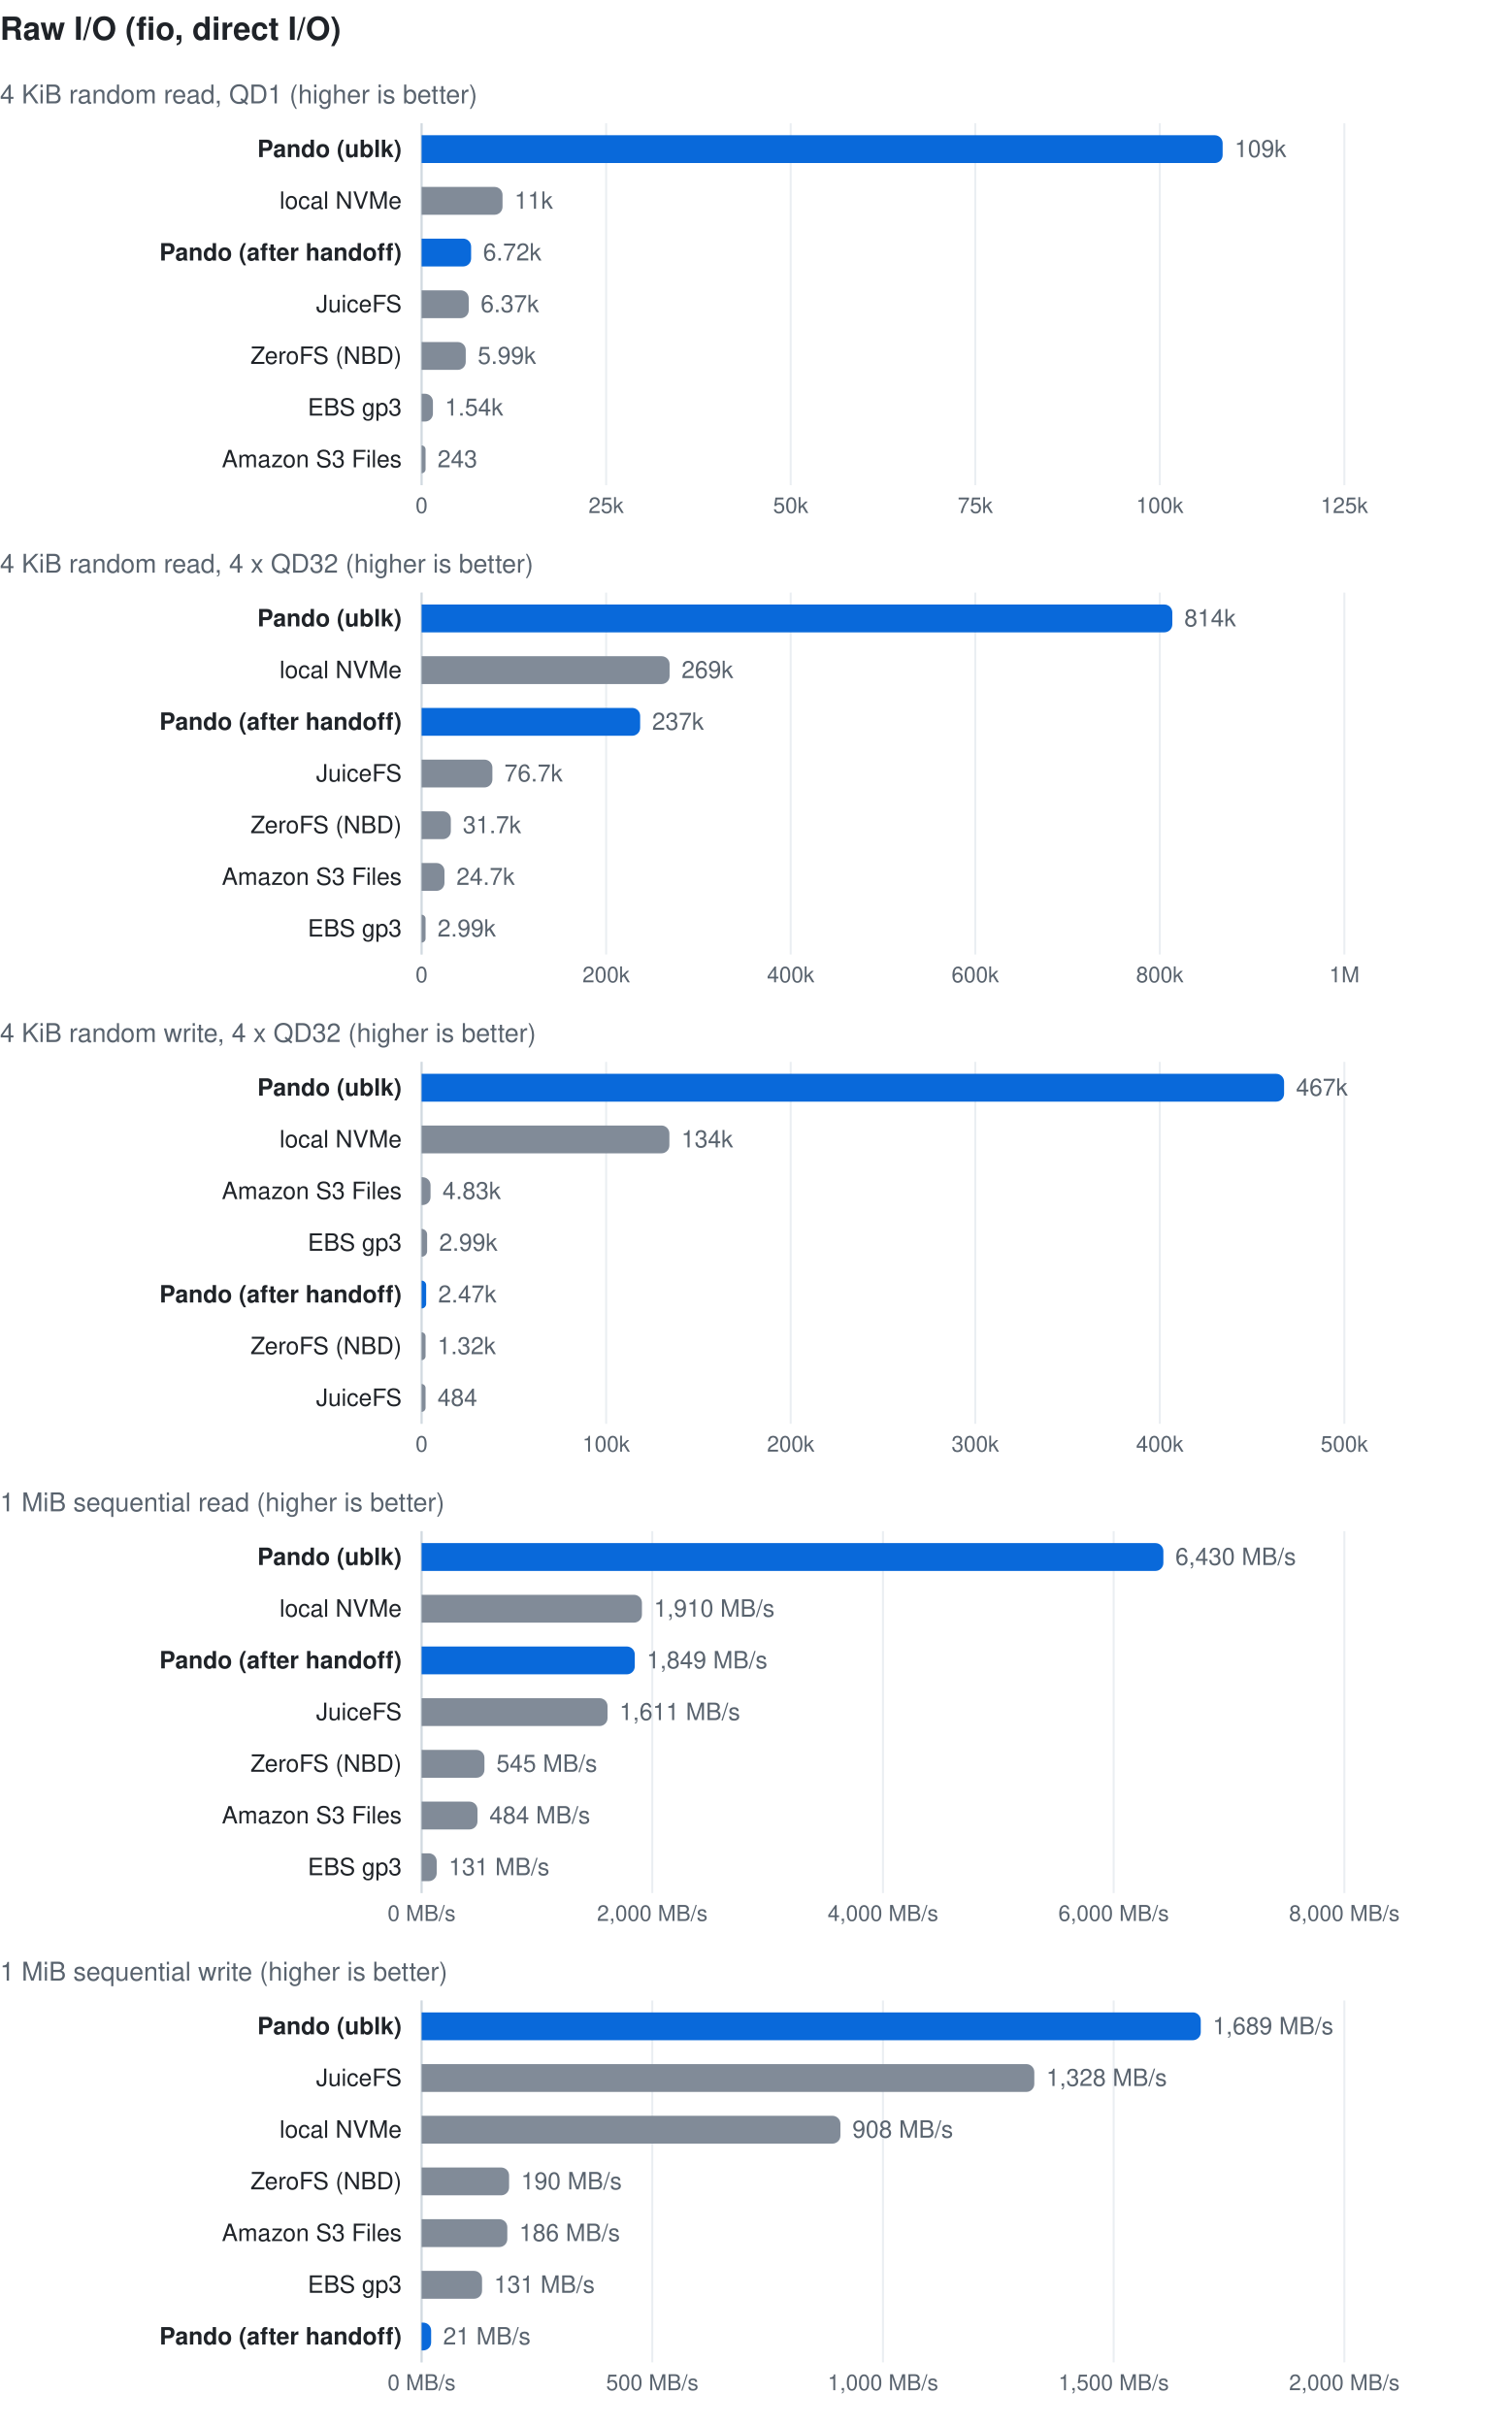
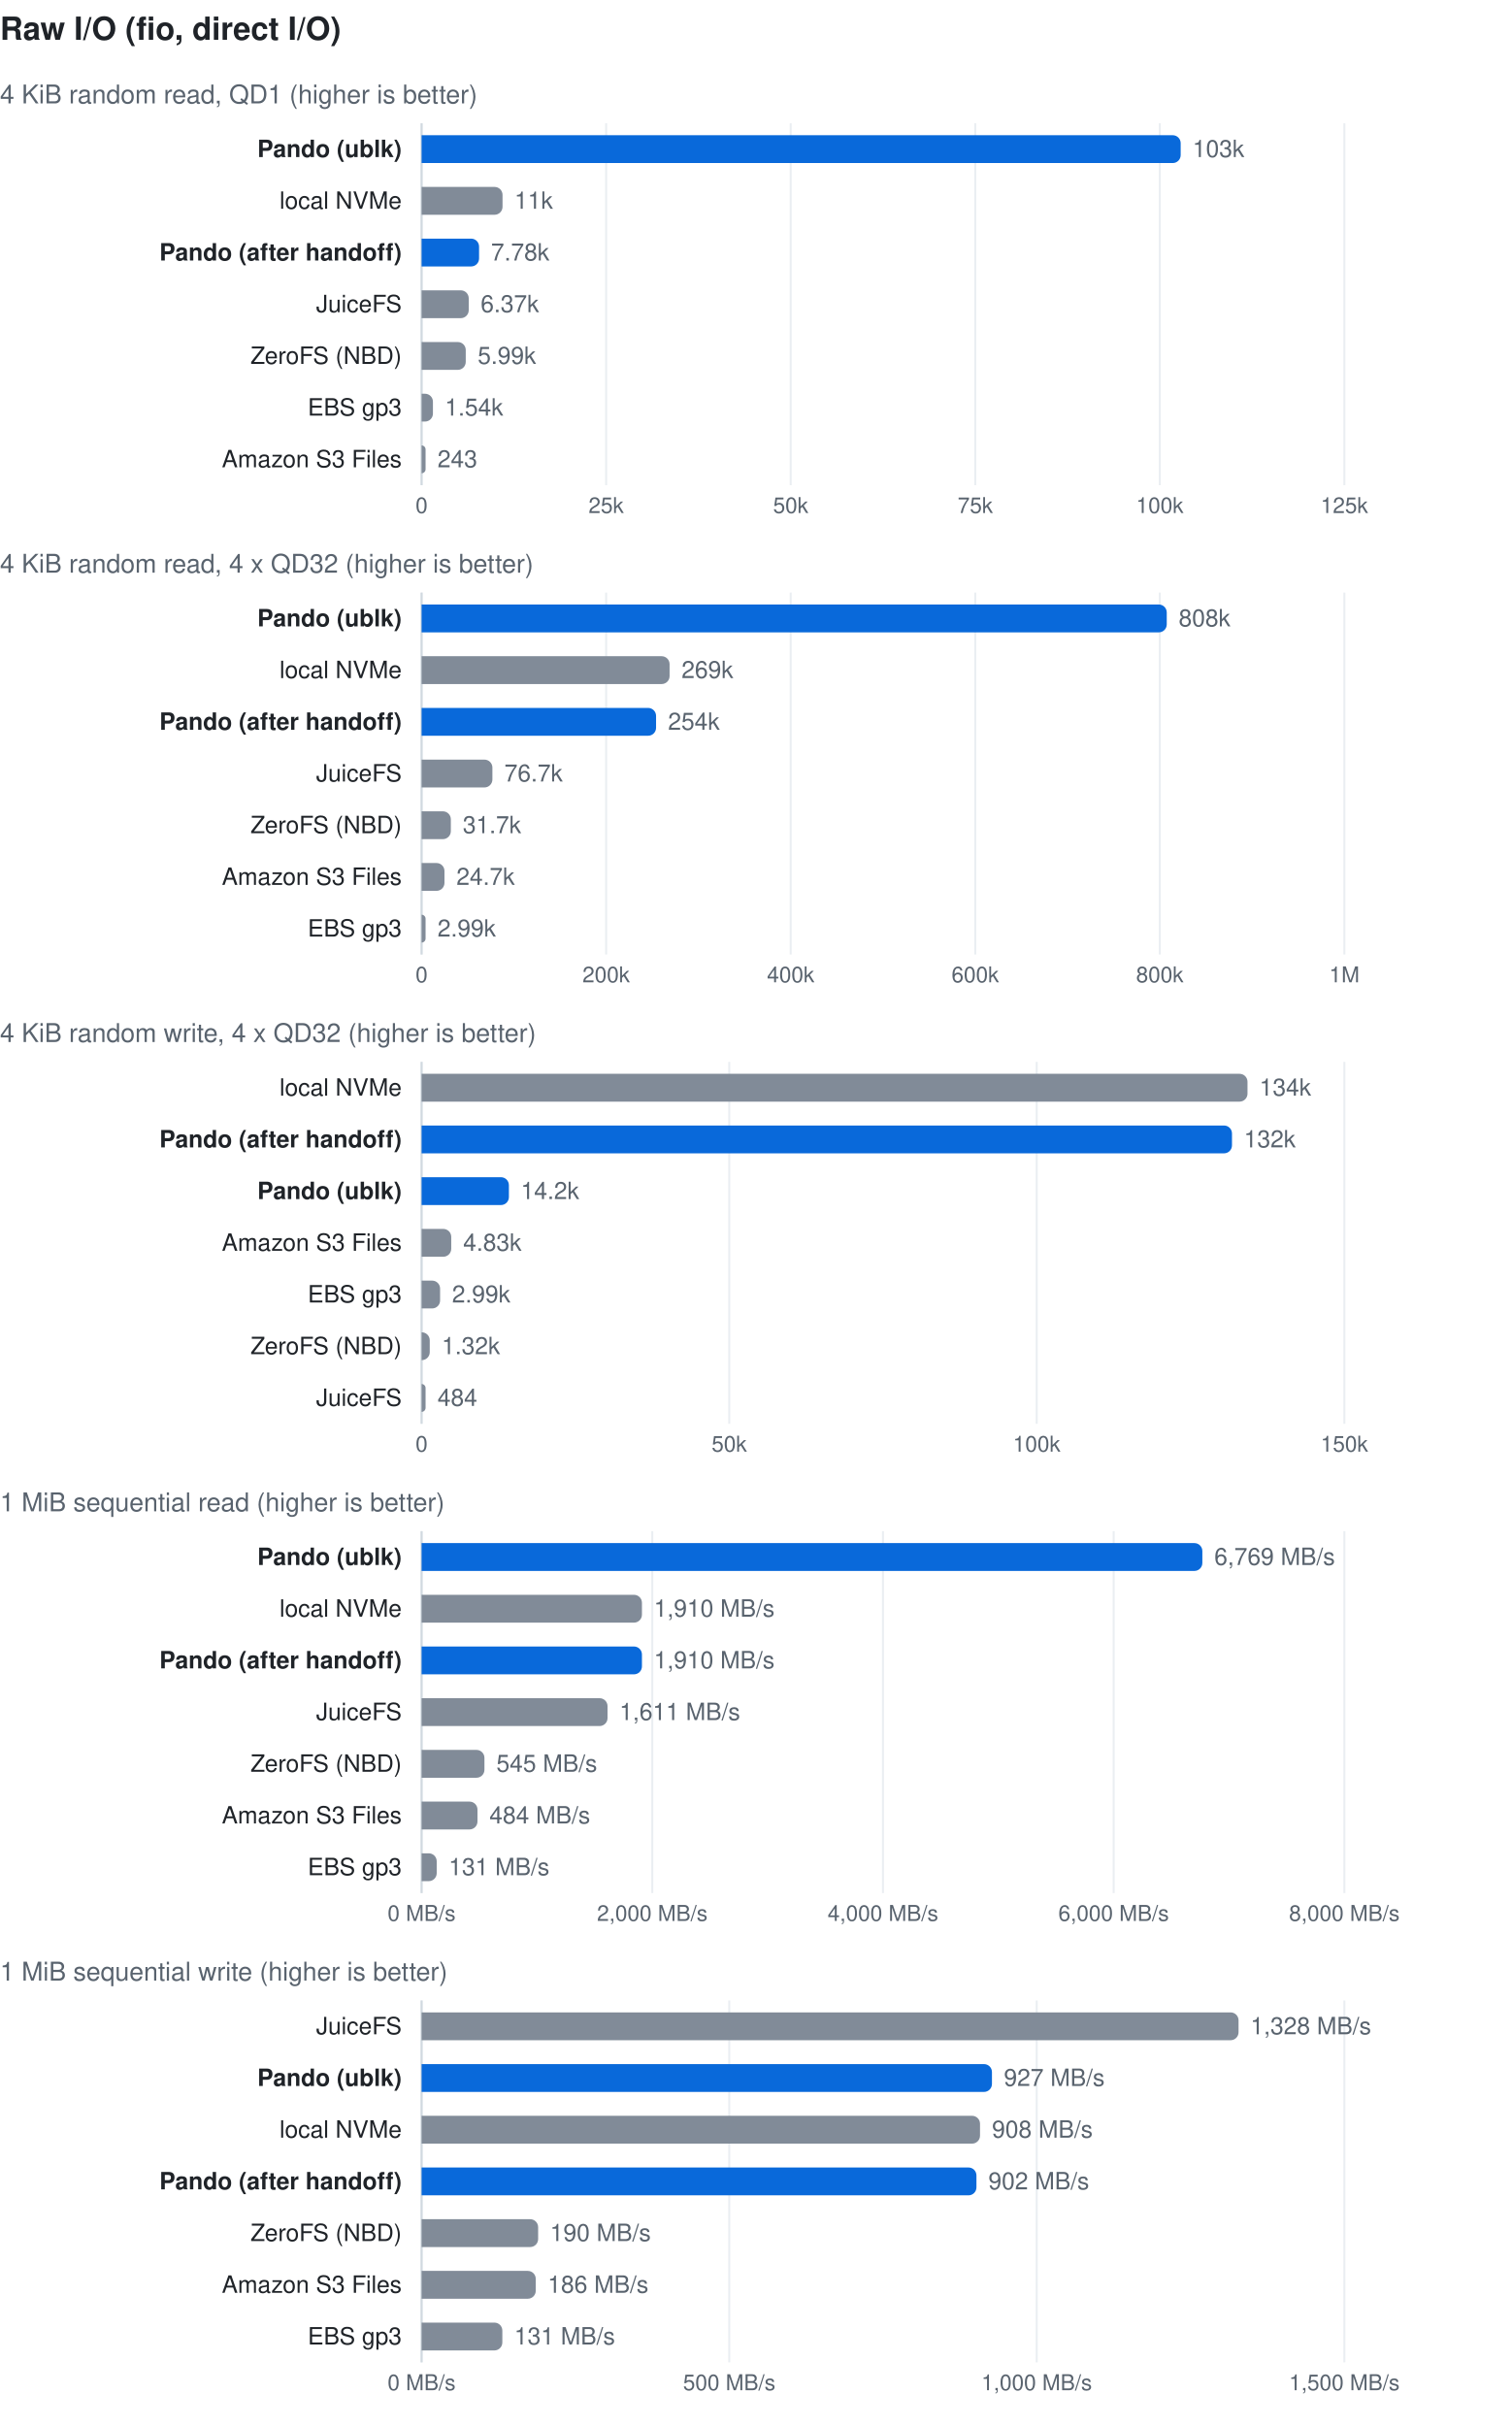
<svg xmlns="http://www.w3.org/2000/svg" width="760" height="1220" viewBox="0 0 760 1220" font-family="-apple-system, BlinkMacSystemFont, 'Segoe UI', Helvetica, Arial, sans-serif" role="img">
  <text x="0" y="20" font-size="16" font-weight="600" fill="#1f2328">Raw I/O (fio, direct I/O)</text>
  <text x="0" y="52" font-size="13" fill="#59636e">4 KiB random read, QD1 (higher is better)</text>
  <line x1="212.0" y1="62" x2="212.0" y2="244" stroke="#eaeef2" stroke-width="1" />
  <text x="212.0" y="258" font-size="11" fill="#59636e" text-anchor="middle">0</text>
  <line x1="304.8" y1="62" x2="304.8" y2="244" stroke="#eaeef2" stroke-width="1" />
  <text x="304.8" y="258" font-size="11" fill="#59636e" text-anchor="middle">25k</text>
  <line x1="397.6" y1="62" x2="397.6" y2="244" stroke="#eaeef2" stroke-width="1" />
  <text x="397.6" y="258" font-size="11" fill="#59636e" text-anchor="middle">50k</text>
  <line x1="490.4" y1="62" x2="490.4" y2="244" stroke="#eaeef2" stroke-width="1" />
  <text x="490.4" y="258" font-size="11" fill="#59636e" text-anchor="middle">75k</text>
  <line x1="583.2" y1="62" x2="583.2" y2="244" stroke="#eaeef2" stroke-width="1" />
  <text x="583.2" y="258" font-size="11" fill="#59636e" text-anchor="middle">100k</text>
  <line x1="676.0" y1="62" x2="676.0" y2="244" stroke="#eaeef2" stroke-width="1" />
  <text x="676.0" y="258" font-size="11" fill="#59636e" text-anchor="middle">125k</text>
  <line x1="212" y1="62" x2="212" y2="244" stroke="#d1d9e0" stroke-width="1" />
  <text x="202" y="79.0" font-size="12" fill="#1f2328" text-anchor="end" font-weight="600">Pando (ublk)</text>
-   <path d="M212,68.0 h398.8 a4,4 0 0 1 4,4 v6 a4,4 0 0 1 -4,4 h-398.8 z" fill="#0969da" />
-   <text x="620.8" y="79.0" font-size="12" fill="#59636e">109k</text>
+   <path d="M212,68.0 h377.7 a4,4 0 0 1 4,4 v6 a4,4 0 0 1 -4,4 h-377.7 z" fill="#0969da" />
+   <text x="599.7" y="79.0" font-size="12" fill="#59636e">103k</text>
  <text x="202" y="105.0" font-size="12" fill="#1f2328" text-anchor="end">local NVMe</text>
  <path d="M212,94.0 h36.7 a4,4 0 0 1 4,4 v6 a4,4 0 0 1 -4,4 h-36.7 z" fill="#818b98" />
  <text x="258.7" y="105.0" font-size="12" fill="#59636e">11k</text>
  <text x="202" y="131.0" font-size="12" fill="#1f2328" text-anchor="end" font-weight="600">Pando (after handoff)</text>
-   <path d="M212,120.0 h20.9 a4,4 0 0 1 4,4 v6 a4,4 0 0 1 -4,4 h-20.9 z" fill="#0969da" />
-   <text x="242.9" y="131.0" font-size="12" fill="#59636e">6.72k</text>
+   <path d="M212,120.0 h24.9 a4,4 0 0 1 4,4 v6 a4,4 0 0 1 -4,4 h-24.9 z" fill="#0969da" />
+   <text x="246.9" y="131.0" font-size="12" fill="#59636e">7.78k</text>
  <text x="202" y="157.0" font-size="12" fill="#1f2328" text-anchor="end">JuiceFS</text>
  <path d="M212,146.0 h19.7 a4,4 0 0 1 4,4 v6 a4,4 0 0 1 -4,4 h-19.7 z" fill="#818b98" />
  <text x="241.7" y="157.0" font-size="12" fill="#59636e">6.37k</text>
  <text x="202" y="183.0" font-size="12" fill="#1f2328" text-anchor="end">ZeroFS (NBD)</text>
  <path d="M212,172.0 h18.2 a4,4 0 0 1 4,4 v6 a4,4 0 0 1 -4,4 h-18.2 z" fill="#818b98" />
  <text x="240.2" y="183.0" font-size="12" fill="#59636e">5.99k</text>
  <text x="202" y="209.0" font-size="12" fill="#1f2328" text-anchor="end">EBS gp3</text>
  <path d="M212,198.0 h1.7 a4,4 0 0 1 4,4 v6 a4,4 0 0 1 -4,4 h-1.7 z" fill="#818b98" />
  <text x="223.7" y="209.0" font-size="12" fill="#59636e">1.54k</text>
  <text x="202" y="235.0" font-size="12" fill="#1f2328" text-anchor="end">Amazon S3 Files</text>
  <path d="M212,224.0 h0.0 a2,2 0 0 1 2,2 v10 a2,2 0 0 1 -2,2 h-0.0 z" fill="#818b98" />
  <text x="220.0" y="235.0" font-size="12" fill="#59636e">243</text>
  <text x="0" y="288" font-size="13" fill="#59636e">4 KiB random read, 4 x QD32 (higher is better)</text>
  <line x1="212.0" y1="298" x2="212.0" y2="480" stroke="#eaeef2" stroke-width="1" />
  <text x="212.0" y="494" font-size="11" fill="#59636e" text-anchor="middle">0</text>
  <line x1="304.8" y1="298" x2="304.8" y2="480" stroke="#eaeef2" stroke-width="1" />
  <text x="304.8" y="494" font-size="11" fill="#59636e" text-anchor="middle">200k</text>
  <line x1="397.6" y1="298" x2="397.6" y2="480" stroke="#eaeef2" stroke-width="1" />
  <text x="397.6" y="494" font-size="11" fill="#59636e" text-anchor="middle">400k</text>
  <line x1="490.4" y1="298" x2="490.4" y2="480" stroke="#eaeef2" stroke-width="1" />
  <text x="490.4" y="494" font-size="11" fill="#59636e" text-anchor="middle">600k</text>
  <line x1="583.2" y1="298" x2="583.2" y2="480" stroke="#eaeef2" stroke-width="1" />
  <text x="583.2" y="494" font-size="11" fill="#59636e" text-anchor="middle">800k</text>
  <line x1="676.0" y1="298" x2="676.0" y2="480" stroke="#eaeef2" stroke-width="1" />
  <text x="676.0" y="494" font-size="11" fill="#59636e" text-anchor="middle">1M</text>
  <line x1="212" y1="298" x2="212" y2="480" stroke="#d1d9e0" stroke-width="1" />
  <text x="202" y="315.0" font-size="12" fill="#1f2328" text-anchor="end" font-weight="600">Pando (ublk)</text>
-   <path d="M212,304.0 h373.5 a4,4 0 0 1 4,4 v6 a4,4 0 0 1 -4,4 h-373.5 z" fill="#0969da" />
-   <text x="595.5" y="315.0" font-size="12" fill="#59636e">814k</text>
+   <path d="M212,304.0 h370.7 a4,4 0 0 1 4,4 v6 a4,4 0 0 1 -4,4 h-370.7 z" fill="#0969da" />
+   <text x="592.7" y="315.0" font-size="12" fill="#59636e">808k</text>
  <text x="202" y="341.0" font-size="12" fill="#1f2328" text-anchor="end">local NVMe</text>
  <path d="M212,330.0 h120.7 a4,4 0 0 1 4,4 v6 a4,4 0 0 1 -4,4 h-120.7 z" fill="#818b98" />
  <text x="342.7" y="341.0" font-size="12" fill="#59636e">269k</text>
  <text x="202" y="367.0" font-size="12" fill="#1f2328" text-anchor="end" font-weight="600">Pando (after handoff)</text>
-   <path d="M212,356.0 h105.9 a4,4 0 0 1 4,4 v6 a4,4 0 0 1 -4,4 h-105.9 z" fill="#0969da" />
-   <text x="327.9" y="367.0" font-size="12" fill="#59636e">237k</text>
+   <path d="M212,356.0 h113.9 a4,4 0 0 1 4,4 v6 a4,4 0 0 1 -4,4 h-113.9 z" fill="#0969da" />
+   <text x="335.9" y="367.0" font-size="12" fill="#59636e">254k</text>
  <text x="202" y="393.0" font-size="12" fill="#1f2328" text-anchor="end">JuiceFS</text>
  <path d="M212,382.0 h31.6 a4,4 0 0 1 4,4 v6 a4,4 0 0 1 -4,4 h-31.6 z" fill="#818b98" />
  <text x="253.6" y="393.0" font-size="12" fill="#59636e">76.7k</text>
  <text x="202" y="419.0" font-size="12" fill="#1f2328" text-anchor="end">ZeroFS (NBD)</text>
  <path d="M212,408.0 h10.7 a4,4 0 0 1 4,4 v6 a4,4 0 0 1 -4,4 h-10.7 z" fill="#818b98" />
  <text x="232.7" y="419.0" font-size="12" fill="#59636e">31.7k</text>
  <text x="202" y="445.0" font-size="12" fill="#1f2328" text-anchor="end">Amazon S3 Files</text>
  <path d="M212,434.0 h7.5 a4,4 0 0 1 4,4 v6 a4,4 0 0 1 -4,4 h-7.5 z" fill="#818b98" />
  <text x="229.5" y="445.0" font-size="12" fill="#59636e">24.7k</text>
  <text x="202" y="471.0" font-size="12" fill="#1f2328" text-anchor="end">EBS gp3</text>
  <path d="M212,460.0 h0.0 a2,2 0 0 1 2,2 v10 a2,2 0 0 1 -2,2 h-0.0 z" fill="#818b98" />
  <text x="220.0" y="471.0" font-size="12" fill="#59636e">2.99k</text>
  <text x="0" y="524" font-size="13" fill="#59636e">4 KiB random write, 4 x QD32 (higher is better)</text>
  <line x1="212.0" y1="534" x2="212.0" y2="716" stroke="#eaeef2" stroke-width="1" />
  <text x="212.0" y="730" font-size="11" fill="#59636e" text-anchor="middle">0</text>
-   <line x1="304.8" y1="534" x2="304.8" y2="716" stroke="#eaeef2" stroke-width="1" />
-   <text x="304.8" y="730" font-size="11" fill="#59636e" text-anchor="middle">100k</text>
-   <line x1="397.6" y1="534" x2="397.6" y2="716" stroke="#eaeef2" stroke-width="1" />
-   <text x="397.6" y="730" font-size="11" fill="#59636e" text-anchor="middle">200k</text>
-   <line x1="490.4" y1="534" x2="490.4" y2="716" stroke="#eaeef2" stroke-width="1" />
-   <text x="490.4" y="730" font-size="11" fill="#59636e" text-anchor="middle">300k</text>
-   <line x1="583.2" y1="534" x2="583.2" y2="716" stroke="#eaeef2" stroke-width="1" />
-   <text x="583.2" y="730" font-size="11" fill="#59636e" text-anchor="middle">400k</text>
+   <line x1="366.7" y1="534" x2="366.7" y2="716" stroke="#eaeef2" stroke-width="1" />
+   <text x="366.7" y="730" font-size="11" fill="#59636e" text-anchor="middle">50k</text>
+   <line x1="521.3" y1="534" x2="521.3" y2="716" stroke="#eaeef2" stroke-width="1" />
+   <text x="521.3" y="730" font-size="11" fill="#59636e" text-anchor="middle">100k</text>
  <line x1="676.0" y1="534" x2="676.0" y2="716" stroke="#eaeef2" stroke-width="1" />
-   <text x="676.0" y="730" font-size="11" fill="#59636e" text-anchor="middle">500k</text>
+   <text x="676.0" y="730" font-size="11" fill="#59636e" text-anchor="middle">150k</text>
  <line x1="212" y1="534" x2="212" y2="716" stroke="#d1d9e0" stroke-width="1" />
-   <text x="202" y="551.0" font-size="12" fill="#1f2328" text-anchor="end" font-weight="600">Pando (ublk)</text>
-   <path d="M212,540.0 h429.7 a4,4 0 0 1 4,4 v6 a4,4 0 0 1 -4,4 h-429.7 z" fill="#0969da" />
-   <text x="651.7" y="551.0" font-size="12" fill="#59636e">467k</text>
-   <text x="202" y="577.0" font-size="12" fill="#1f2328" text-anchor="end">local NVMe</text>
-   <path d="M212,566.0 h120.6 a4,4 0 0 1 4,4 v6 a4,4 0 0 1 -4,4 h-120.6 z" fill="#818b98" />
-   <text x="342.6" y="577.0" font-size="12" fill="#59636e">134k</text>
-   <text x="202" y="603.0" font-size="12" fill="#1f2328" text-anchor="end">Amazon S3 Files</text>
-   <path d="M212,592.0 h0.5 a4,4 0 0 1 4,4 v6 a4,4 0 0 1 -4,4 h-0.5 z" fill="#818b98" />
-   <text x="222.5" y="603.0" font-size="12" fill="#59636e">4.83k</text>
-   <text x="202" y="629.0" font-size="12" fill="#1f2328" text-anchor="end">EBS gp3</text>
-   <path d="M212,618.0 h0.0 a2.779,2.779 0 0 1 2.779,2.779 v8.442 a2.779,2.779 0 0 1 -2.779,2.779 h-0.0 z" fill="#818b98" />
-   <text x="220.8" y="629.0" font-size="12" fill="#59636e">2.99k</text>
-   <text x="202" y="655.0" font-size="12" fill="#1f2328" text-anchor="end" font-weight="600">Pando (after handoff)</text>
-   <path d="M212,644.0 h0.0 a2.295,2.295 0 0 1 2.295,2.295 v9.41 a2.295,2.295 0 0 1 -2.295,2.295 h-0.0 z" fill="#0969da" />
-   <text x="220.3" y="655.0" font-size="12" fill="#59636e">2.47k</text>
+   <text x="202" y="551.0" font-size="12" fill="#1f2328" text-anchor="end">local NVMe</text>
+   <path d="M212,540.0 h411.3 a4,4 0 0 1 4,4 v6 a4,4 0 0 1 -4,4 h-411.3 z" fill="#818b98" />
+   <text x="633.3" y="551.0" font-size="12" fill="#59636e">134k</text>
+   <text x="202" y="577.0" font-size="12" fill="#1f2328" text-anchor="end" font-weight="600">Pando (after handoff)</text>
+   <path d="M212,566.0 h403.5 a4,4 0 0 1 4,4 v6 a4,4 0 0 1 -4,4 h-403.5 z" fill="#0969da" />
+   <text x="625.5" y="577.0" font-size="12" fill="#59636e">132k</text>
+   <text x="202" y="603.0" font-size="12" fill="#1f2328" text-anchor="end" font-weight="600">Pando (ublk)</text>
+   <path d="M212,592.0 h39.9 a4,4 0 0 1 4,4 v6 a4,4 0 0 1 -4,4 h-39.9 z" fill="#0969da" />
+   <text x="261.9" y="603.0" font-size="12" fill="#59636e">14.2k</text>
+   <text x="202" y="629.0" font-size="12" fill="#1f2328" text-anchor="end">Amazon S3 Files</text>
+   <path d="M212,618.0 h10.9 a4,4 0 0 1 4,4 v6 a4,4 0 0 1 -4,4 h-10.9 z" fill="#818b98" />
+   <text x="232.9" y="629.0" font-size="12" fill="#59636e">4.83k</text>
+   <text x="202" y="655.0" font-size="12" fill="#1f2328" text-anchor="end">EBS gp3</text>
+   <path d="M212,644.0 h5.3 a4,4 0 0 1 4,4 v6 a4,4 0 0 1 -4,4 h-5.3 z" fill="#818b98" />
+   <text x="227.3" y="655.0" font-size="12" fill="#59636e">2.99k</text>
  <text x="202" y="681.0" font-size="12" fill="#1f2328" text-anchor="end">ZeroFS (NBD)</text>
-   <path d="M212,670.0 h0.0 a2,2 0 0 1 2,2 v10 a2,2 0 0 1 -2,2 h-0.0 z" fill="#818b98" />
-   <text x="220.0" y="681.0" font-size="12" fill="#59636e">1.32k</text>
+   <path d="M212,670.0 h0.1 a4,4 0 0 1 4,4 v6 a4,4 0 0 1 -4,4 h-0.1 z" fill="#818b98" />
+   <text x="222.1" y="681.0" font-size="12" fill="#59636e">1.32k</text>
  <text x="202" y="707.0" font-size="12" fill="#1f2328" text-anchor="end">JuiceFS</text>
  <path d="M212,696.0 h0.0 a2,2 0 0 1 2,2 v10 a2,2 0 0 1 -2,2 h-0.0 z" fill="#818b98" />
  <text x="220.0" y="707.0" font-size="12" fill="#59636e">484</text>
  <text x="0" y="760" font-size="13" fill="#59636e">1 MiB sequential read (higher is better)</text>
  <line x1="212.0" y1="770" x2="212.0" y2="952" stroke="#eaeef2" stroke-width="1" />
  <text x="212.0" y="966" font-size="11" fill="#59636e" text-anchor="middle">0 MB/s</text>
  <line x1="328.0" y1="770" x2="328.0" y2="952" stroke="#eaeef2" stroke-width="1" />
  <text x="328.0" y="966" font-size="11" fill="#59636e" text-anchor="middle">2,000 MB/s</text>
  <line x1="444.0" y1="770" x2="444.0" y2="952" stroke="#eaeef2" stroke-width="1" />
  <text x="444.0" y="966" font-size="11" fill="#59636e" text-anchor="middle">4,000 MB/s</text>
  <line x1="560.0" y1="770" x2="560.0" y2="952" stroke="#eaeef2" stroke-width="1" />
  <text x="560.0" y="966" font-size="11" fill="#59636e" text-anchor="middle">6,000 MB/s</text>
  <line x1="676.0" y1="770" x2="676.0" y2="952" stroke="#eaeef2" stroke-width="1" />
  <text x="676.0" y="966" font-size="11" fill="#59636e" text-anchor="middle">8,000 MB/s</text>
  <line x1="212" y1="770" x2="212" y2="952" stroke="#d1d9e0" stroke-width="1" />
  <text x="202" y="787.0" font-size="12" fill="#1f2328" text-anchor="end" font-weight="600">Pando (ublk)</text>
-   <path d="M212,776.0 h369.0 a4,4 0 0 1 4,4 v6 a4,4 0 0 1 -4,4 h-369.0 z" fill="#0969da" />
-   <text x="591.0" y="787.0" font-size="12" fill="#59636e">6,430 MB/s</text>
+   <path d="M212,776.0 h388.6 a4,4 0 0 1 4,4 v6 a4,4 0 0 1 -4,4 h-388.6 z" fill="#0969da" />
+   <text x="610.6" y="787.0" font-size="12" fill="#59636e">6,769 MB/s</text>
  <text x="202" y="813.0" font-size="12" fill="#1f2328" text-anchor="end">local NVMe</text>
  <path d="M212,802.0 h106.8 a4,4 0 0 1 4,4 v6 a4,4 0 0 1 -4,4 h-106.8 z" fill="#818b98" />
  <text x="328.8" y="813.0" font-size="12" fill="#59636e">1,910 MB/s</text>
  <text x="202" y="839.0" font-size="12" fill="#1f2328" text-anchor="end" font-weight="600">Pando (after handoff)</text>
-   <path d="M212,828.0 h103.2 a4,4 0 0 1 4,4 v6 a4,4 0 0 1 -4,4 h-103.2 z" fill="#0969da" />
-   <text x="325.2" y="839.0" font-size="12" fill="#59636e">1,849 MB/s</text>
+   <path d="M212,828.0 h106.8 a4,4 0 0 1 4,4 v6 a4,4 0 0 1 -4,4 h-106.8 z" fill="#0969da" />
+   <text x="328.8" y="839.0" font-size="12" fill="#59636e">1,910 MB/s</text>
  <text x="202" y="865.0" font-size="12" fill="#1f2328" text-anchor="end">JuiceFS</text>
  <path d="M212,854.0 h89.5 a4,4 0 0 1 4,4 v6 a4,4 0 0 1 -4,4 h-89.5 z" fill="#818b98" />
  <text x="311.5" y="865.0" font-size="12" fill="#59636e">1,611 MB/s</text>
  <text x="202" y="891.0" font-size="12" fill="#1f2328" text-anchor="end">ZeroFS (NBD)</text>
  <path d="M212,880.0 h27.6 a4,4 0 0 1 4,4 v6 a4,4 0 0 1 -4,4 h-27.6 z" fill="#818b98" />
  <text x="249.6" y="891.0" font-size="12" fill="#59636e">545 MB/s</text>
  <text x="202" y="917.0" font-size="12" fill="#1f2328" text-anchor="end">Amazon S3 Files</text>
  <path d="M212,906.0 h24.1 a4,4 0 0 1 4,4 v6 a4,4 0 0 1 -4,4 h-24.1 z" fill="#818b98" />
  <text x="246.1" y="917.0" font-size="12" fill="#59636e">484 MB/s</text>
  <text x="202" y="943.0" font-size="12" fill="#1f2328" text-anchor="end">EBS gp3</text>
  <path d="M212,932.0 h3.6 a4,4 0 0 1 4,4 v6 a4,4 0 0 1 -4,4 h-3.6 z" fill="#818b98" />
  <text x="225.6" y="943.0" font-size="12" fill="#59636e">131 MB/s</text>
  <text x="0" y="996" font-size="13" fill="#59636e">1 MiB sequential write (higher is better)</text>
  <line x1="212.0" y1="1006" x2="212.0" y2="1188" stroke="#eaeef2" stroke-width="1" />
  <text x="212.0" y="1202" font-size="11" fill="#59636e" text-anchor="middle">0 MB/s</text>
-   <line x1="328.0" y1="1006" x2="328.0" y2="1188" stroke="#eaeef2" stroke-width="1" />
-   <text x="328.0" y="1202" font-size="11" fill="#59636e" text-anchor="middle">500 MB/s</text>
-   <line x1="444.0" y1="1006" x2="444.0" y2="1188" stroke="#eaeef2" stroke-width="1" />
-   <text x="444.0" y="1202" font-size="11" fill="#59636e" text-anchor="middle">1,000 MB/s</text>
-   <line x1="560.0" y1="1006" x2="560.0" y2="1188" stroke="#eaeef2" stroke-width="1" />
-   <text x="560.0" y="1202" font-size="11" fill="#59636e" text-anchor="middle">1,500 MB/s</text>
+   <line x1="366.7" y1="1006" x2="366.7" y2="1188" stroke="#eaeef2" stroke-width="1" />
+   <text x="366.7" y="1202" font-size="11" fill="#59636e" text-anchor="middle">500 MB/s</text>
+   <line x1="521.3" y1="1006" x2="521.3" y2="1188" stroke="#eaeef2" stroke-width="1" />
+   <text x="521.3" y="1202" font-size="11" fill="#59636e" text-anchor="middle">1,000 MB/s</text>
  <line x1="676.0" y1="1006" x2="676.0" y2="1188" stroke="#eaeef2" stroke-width="1" />
-   <text x="676.0" y="1202" font-size="11" fill="#59636e" text-anchor="middle">2,000 MB/s</text>
+   <text x="676.0" y="1202" font-size="11" fill="#59636e" text-anchor="middle">1,500 MB/s</text>
  <line x1="212" y1="1006" x2="212" y2="1188" stroke="#d1d9e0" stroke-width="1" />
-   <text x="202" y="1023.0" font-size="12" fill="#1f2328" text-anchor="end" font-weight="600">Pando (ublk)</text>
-   <path d="M212,1012.0 h387.8 a4,4 0 0 1 4,4 v6 a4,4 0 0 1 -4,4 h-387.8 z" fill="#0969da" />
-   <text x="609.8" y="1023.0" font-size="12" fill="#59636e">1,689 MB/s</text>
-   <text x="202" y="1049.0" font-size="12" fill="#1f2328" text-anchor="end">JuiceFS</text>
-   <path d="M212,1038.0 h304.1 a4,4 0 0 1 4,4 v6 a4,4 0 0 1 -4,4 h-304.1 z" fill="#818b98" />
-   <text x="526.1" y="1049.0" font-size="12" fill="#59636e">1,328 MB/s</text>
+   <text x="202" y="1023.0" font-size="12" fill="#1f2328" text-anchor="end">JuiceFS</text>
+   <path d="M212,1012.0 h406.8 a4,4 0 0 1 4,4 v6 a4,4 0 0 1 -4,4 h-406.8 z" fill="#818b98" />
+   <text x="628.8" y="1023.0" font-size="12" fill="#59636e">1,328 MB/s</text>
+   <text x="202" y="1049.0" font-size="12" fill="#1f2328" text-anchor="end" font-weight="600">Pando (ublk)</text>
+   <path d="M212,1038.0 h282.8 a4,4 0 0 1 4,4 v6 a4,4 0 0 1 -4,4 h-282.8 z" fill="#0969da" />
+   <text x="504.8" y="1049.0" font-size="12" fill="#59636e">927 MB/s</text>
  <text x="202" y="1075.0" font-size="12" fill="#1f2328" text-anchor="end">local NVMe</text>
-   <path d="M212,1064.0 h206.6 a4,4 0 0 1 4,4 v6 a4,4 0 0 1 -4,4 h-206.6 z" fill="#818b98" />
-   <text x="428.6" y="1075.0" font-size="12" fill="#59636e">908 MB/s</text>
-   <text x="202" y="1101.0" font-size="12" fill="#1f2328" text-anchor="end">ZeroFS (NBD)</text>
-   <path d="M212,1090.0 h40.0 a4,4 0 0 1 4,4 v6 a4,4 0 0 1 -4,4 h-40.0 z" fill="#818b98" />
-   <text x="262.0" y="1101.0" font-size="12" fill="#59636e">190 MB/s</text>
-   <text x="202" y="1127.0" font-size="12" fill="#1f2328" text-anchor="end">Amazon S3 Files</text>
-   <path d="M212,1116.0 h39.1 a4,4 0 0 1 4,4 v6 a4,4 0 0 1 -4,4 h-39.1 z" fill="#818b98" />
-   <text x="261.1" y="1127.0" font-size="12" fill="#59636e">186 MB/s</text>
-   <text x="202" y="1153.0" font-size="12" fill="#1f2328" text-anchor="end">EBS gp3</text>
-   <path d="M212,1142.0 h26.4 a4,4 0 0 1 4,4 v6 a4,4 0 0 1 -4,4 h-26.4 z" fill="#818b98" />
-   <text x="248.4" y="1153.0" font-size="12" fill="#59636e">131 MB/s</text>
-   <text x="202" y="1179.0" font-size="12" fill="#1f2328" text-anchor="end" font-weight="600">Pando (after handoff)</text>
-   <path d="M212,1168.0 h0.8 a4,4 0 0 1 4,4 v6 a4,4 0 0 1 -4,4 h-0.8 z" fill="#0969da" />
-   <text x="222.8" y="1179.0" font-size="12" fill="#59636e">21 MB/s</text>
+   <path d="M212,1064.0 h276.8 a4,4 0 0 1 4,4 v6 a4,4 0 0 1 -4,4 h-276.8 z" fill="#818b98" />
+   <text x="498.8" y="1075.0" font-size="12" fill="#59636e">908 MB/s</text>
+   <text x="202" y="1101.0" font-size="12" fill="#1f2328" text-anchor="end" font-weight="600">Pando (after handoff)</text>
+   <path d="M212,1090.0 h275.0 a4,4 0 0 1 4,4 v6 a4,4 0 0 1 -4,4 h-275.0 z" fill="#0969da" />
+   <text x="497.0" y="1101.0" font-size="12" fill="#59636e">902 MB/s</text>
+   <text x="202" y="1127.0" font-size="12" fill="#1f2328" text-anchor="end">ZeroFS (NBD)</text>
+   <path d="M212,1116.0 h54.6 a4,4 0 0 1 4,4 v6 a4,4 0 0 1 -4,4 h-54.6 z" fill="#818b98" />
+   <text x="276.6" y="1127.0" font-size="12" fill="#59636e">190 MB/s</text>
+   <text x="202" y="1153.0" font-size="12" fill="#1f2328" text-anchor="end">Amazon S3 Files</text>
+   <path d="M212,1142.0 h53.4 a4,4 0 0 1 4,4 v6 a4,4 0 0 1 -4,4 h-53.4 z" fill="#818b98" />
+   <text x="275.4" y="1153.0" font-size="12" fill="#59636e">186 MB/s</text>
+   <text x="202" y="1179.0" font-size="12" fill="#1f2328" text-anchor="end">EBS gp3</text>
+   <path d="M212,1168.0 h36.6 a4,4 0 0 1 4,4 v6 a4,4 0 0 1 -4,4 h-36.6 z" fill="#818b98" />
+   <text x="258.6" y="1179.0" font-size="12" fill="#59636e">131 MB/s</text>
</svg>
